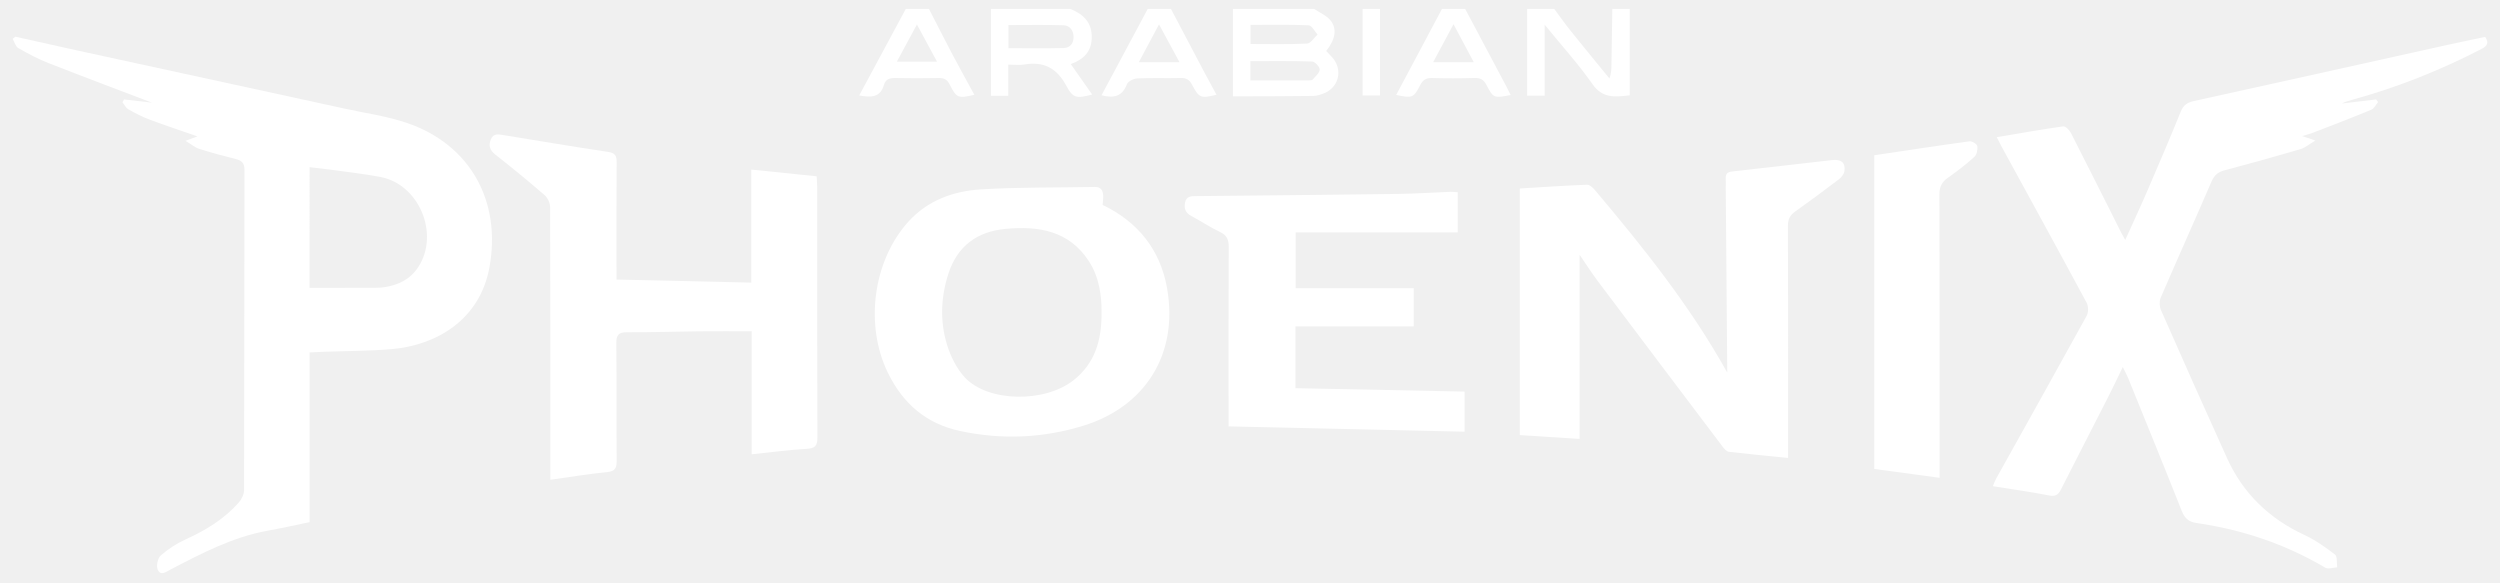
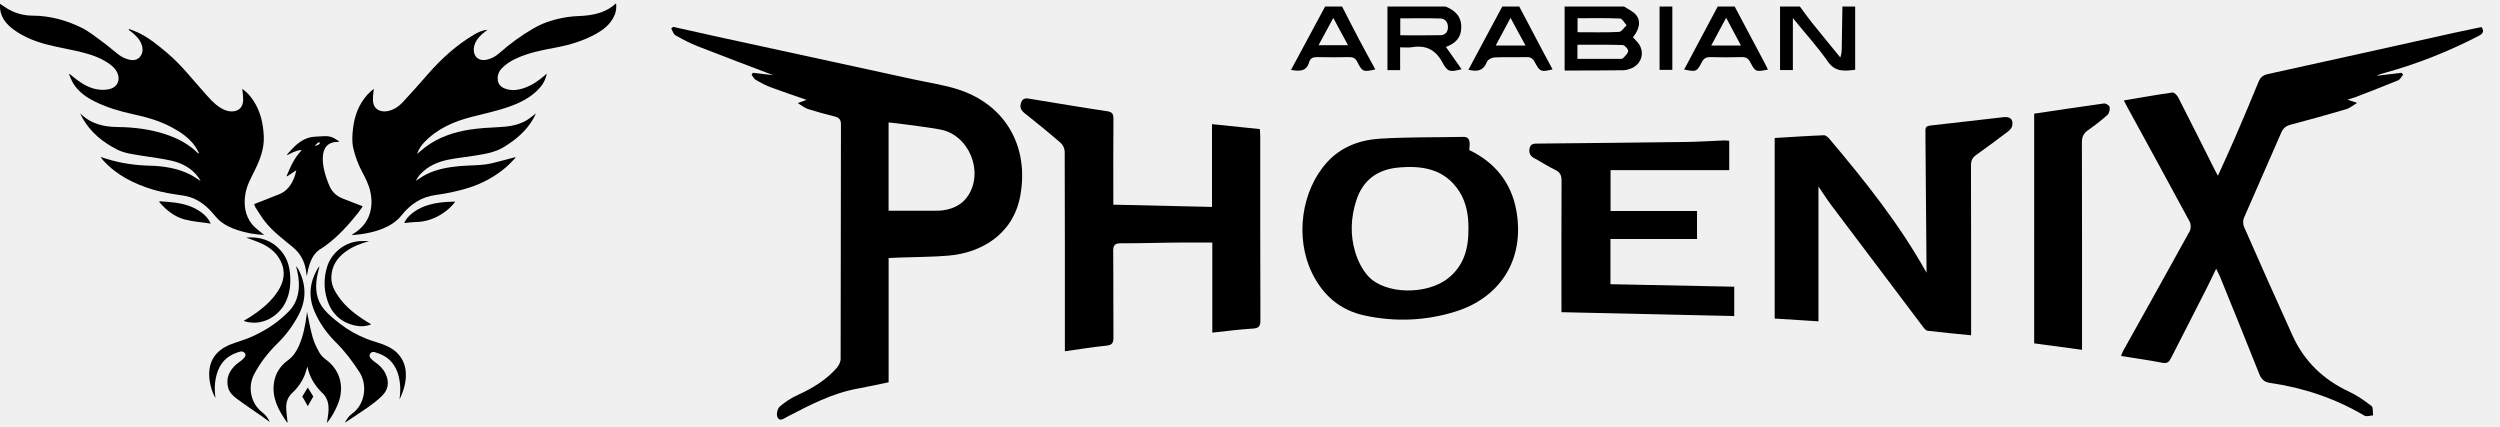
- <svg xmlns="http://www.w3.org/2000/svg" version="1.1" id="Layer_1" x="0px" y="0px" width="600px" height="139.705px" viewBox="0 0 600 139.705" enable-background="new 0 0 600 139.705" xml:space="preserve">
+ <svg xmlns="http://www.w3.org/2000/svg" version="1.1" id="Layer_1" x="0px" y="0px" width="819.5px" height="139.705px" viewBox="0 0 819.5 139.705" enable-background="new 0 0 819.5 139.705" xml:space="preserve">
  <g>
-     <path fill="#FFFFFF" d="M315.41,2.147c1.32,0.896,2.925,1.558,3.896,2.739c1.678,2.041,1.154,4.636-1.021,7.348   c0.704,0.79,1.542,1.5,2.091,2.389c1.775,2.876,0.608,6.421-2.51,7.722c-0.845,0.353-1.779,0.666-2.679,0.679   c-5.57,0.082-11.146,0.074-16.719,0.095c-0.761,0.002-1.523,0-2.571,0c0-7.102,0-14.037,0-20.972   C302.401,2.147,308.905,2.147,315.41,2.147z M300.095,19.302c4.839,0,9.463,0.003,14.085-0.01c0.302,0,0.722-0.024,0.881-0.212   c0.646-0.759,1.633-1.569,1.665-2.394c0.026-0.644-1.147-1.898-1.821-1.921c-4.902-0.167-9.813-0.09-14.81-0.09   C300.095,16.233,300.095,17.606,300.095,19.302z M300.134,10.562c4.654,0,9.125,0.12,13.579-0.103   c0.869-0.043,1.672-1.414,2.506-2.171c-0.71-0.773-1.391-2.182-2.135-2.214c-4.604-0.207-9.219-0.104-13.95-0.104   C300.134,7.552,300.134,8.91,300.134,10.562z" />
-     <path fill="#FFFFFF" d="M256.872,2.147c3.214,1.278,5.29,3.319,5.141,7.098c-0.129,3.262-2.011,5.023-5.03,6.135   c1.759,2.504,3.426,4.876,5.136,7.309c-3.729,0.971-4.575,0.949-6.208-2.108c-2.263-4.237-5.428-5.905-10.094-5.099   c-1.124,0.194-2.31,0.029-3.839,0.029c0,2.53,0,4.946,0,7.479c-1.571,0-2.773,0-4.154,0c0-6.994,0-13.917,0-20.842   C244.173,2.147,250.522,2.147,256.872,2.147z M242.024,11.567c4.492,0,8.861,0.063,13.229-0.034   c1.493-0.034,2.401-1.046,2.401-2.598c0-1.601-0.86-2.823-2.437-2.872c-4.367-0.136-8.74-0.047-13.192-0.047   C242.024,7.994,242.024,9.737,242.024,11.567z" />
-     <path fill="#FFFFFF" d="M391.139,2.147c0,6.866,0,13.732,0,20.724c-3.625,0.446-6.543,0.749-8.947-2.684   c-3.354-4.789-7.314-9.154-11.473-14.26c0,6.059,0,11.466,0,17.03c-1.52,0-2.713,0-4.203,0c0-6.948,0-13.879,0-20.811   c2.168,0,4.336,0,6.503,0c1.32,1.769,2.589,3.579,3.968,5.299c3.063,3.821,6.183,7.597,9.277,11.392   c0.484-1.277,0.472-2.401,0.487-3.525c0.064-4.389,0.137-8.778,0.206-13.166C388.352,2.147,389.745,2.147,391.139,2.147z" />
-     <path fill="#FFFFFF" d="M222.957,2.147c1.859,3.615,3.69,7.245,5.588,10.841c1.72,3.26,3.513,6.48,5.299,9.764   c-3.907,0.899-4.259,0.818-5.909-2.457c-0.629-1.249-1.405-1.601-2.707-1.573c-3.397,0.07-6.798,0.073-10.194,0.002   c-1.364-0.028-2.463,0.172-2.881,1.645c-0.873,3.081-3.155,3.052-5.943,2.542c3.753-6.975,7.463-13.869,11.173-20.763   C219.24,2.147,221.098,2.147,222.957,2.147z M215.241,14.807c3.477,0,6.428,0,9.647,0c-1.633-3.023-3.113-5.765-4.824-8.932   C218.361,9.029,216.864,11.801,215.241,14.807z" />
-     <path fill="#FFFFFF" d="M351.648,2.147c3.329,6.27,6.662,12.539,9.99,18.81c0.315,0.595,0.6,1.207,0.916,1.849   c-3.973,0.781-4.151,0.769-5.773-2.362c-0.657-1.268-1.41-1.777-2.857-1.731c-3.399,0.108-6.809,0.107-10.209,0.01   c-1.434-0.041-2.227,0.446-2.876,1.72c-1.572,3.079-1.879,3.15-5.754,2.343c3.678-6.907,7.333-13.772,10.988-20.638   C347.932,2.147,349.79,2.147,351.648,2.147z M353.699,14.922c-1.664-3.119-3.153-5.911-4.855-9.104   c-1.75,3.26-3.243,6.046-4.885,9.104C347.362,14.922,350.279,14.922,353.699,14.922z" />
-     <path fill="#FFFFFF" d="M281.03,2.147c2.727,5.172,5.449,10.347,8.183,15.516c0.894,1.69,1.816,3.365,2.742,5.078   c-3.777,0.921-4.165,0.808-5.875-2.433c-0.628-1.189-1.384-1.625-2.717-1.59c-3.474,0.088-6.956-0.06-10.424,0.101   c-0.875,0.041-2.216,0.698-2.48,1.397c-1.114,2.961-3.18,3.393-6.096,2.652c3.706-6.923,7.399-13.823,11.092-20.722   C277.313,2.147,279.172,2.147,281.03,2.147z M283.08,14.929c-1.7-3.139-3.206-5.919-4.914-9.073   c-1.733,3.237-3.222,6.019-4.856,9.073C276.729,14.929,279.638,14.929,283.08,14.929z" />
-     <path fill="#FFFFFF" d="M331.206,2.147c0,6.852,0,13.703,0,20.761c-1.395,0-2.637,0-4.182,0c0-6.936,0-13.848,0-20.761   C328.419,2.147,329.813,2.147,331.206,2.147z" />
-     <path fill="#FFFFFF" d="M74.305,84.584c0,13.685,0,27.065,0,40.729c-3.356,0.689-6.646,1.442-9.964,2.033   c-8.44,1.504-15.899,5.434-23.38,9.321c-1.056,0.549-2.415,1.681-3.12,0.021c-0.383-0.9,0.024-2.754,0.758-3.395   c1.775-1.548,3.839-2.884,5.99-3.857c4.784-2.168,9.176-4.842,12.679-8.785c0.696-0.781,1.303-1.984,1.306-2.996   c0.072-25.618,0.039-51.237,0.102-76.855c0.005-1.715-0.694-2.282-2.155-2.646c-2.922-0.73-5.835-1.515-8.706-2.426   c-1.001-0.318-1.865-1.073-3.299-1.931c1.356-0.502,2.023-0.748,2.872-1.062c-3.979-1.388-7.814-2.657-11.594-4.074   c-1.728-0.648-3.388-1.514-4.993-2.432c-0.598-0.341-0.949-1.112-1.413-1.688c0.127-0.225,0.255-0.45,0.383-0.675   c2.786,0.321,5.572,0.643,8.358,0.964c-0.058,0.125-0.116,0.25-0.174,0.375c-8.773-3.342-17.565-6.634-26.305-10.06   c-2.509-0.983-4.917-2.265-7.259-3.606c-0.656-0.376-0.91-1.454-1.348-2.21c0.21-0.173,0.42-0.346,0.63-0.52   c4.96,1.104,9.915,2.227,14.88,3.307c21.449,4.67,42.903,9.321,64.352,13.993c4.905,1.068,9.939,1.767,14.668,3.367   c15.322,5.184,22.833,18.877,19.873,34.795c-2.353,12.65-12.912,18.614-23.43,19.517c-5.389,0.463-10.82,0.438-16.231,0.637   C76.718,84.466,75.65,84.522,74.305,84.584z M74.296,69.084c5.023,0,9.792,0.009,14.563-0.007c1.158-0.004,2.333,0.015,3.47-0.163   c3.334-0.523,6.183-1.919,8.083-4.859c5.136-7.946,0.171-19.824-9.108-21.582c-3.943-0.747-7.945-1.187-11.922-1.741   c-1.634-0.228-3.275-0.393-5.085-0.606c0,0.816,0,1.27,0,1.724C74.296,50.656,74.296,59.463,74.296,69.084z" />
-     <path fill="#FFFFFF" d="M510.054,57.596c1.925-4.268,3.716-8.102,5.392-11.985c2.695-6.249,5.374-12.507,7.929-18.813   c0.635-1.564,1.552-2.193,3.149-2.544c20.394-4.473,40.769-9.022,61.151-13.542c2.927-0.649,5.868-1.242,8.769-1.854   c1.028,1.46,0.385,2.227-0.822,2.854c-9.915,5.147-20.245,9.244-31.02,12.216c-0.861,0.238-1.727,0.474-2.55,0.915   c2.736-0.328,5.476-0.655,8.213-0.982c0.161,0.21,0.321,0.42,0.481,0.63c-0.537,0.63-0.95,1.559-1.633,1.842   c-4.63,1.917-9.314,3.705-13.989,5.517c-0.69,0.268-1.418,0.442-2.606,0.807c1.064,0.36,1.68,0.568,3.161,1.069   c-1.524,0.908-2.458,1.743-3.541,2.061c-6.083,1.781-12.189,3.483-18.315,5.107c-1.57,0.416-2.424,1.208-3.073,2.711   c-4.014,9.302-8.172,18.541-12.182,27.844c-0.361,0.838-0.309,2.118,0.064,2.968c5.237,11.889,10.513,23.761,15.884,35.59   c3.836,8.445,10.107,14.465,18.533,18.381c2.623,1.219,5.055,2.935,7.351,4.713c0.604,0.467,0.372,2.008,0.525,3.057   c-0.96,0.051-2.155,0.501-2.846,0.093c-9.59-5.665-19.924-9.147-30.912-10.726c-1.92-0.274-2.871-1.181-3.58-2.973   c-4.206-10.641-8.54-21.232-12.843-31.834c-0.315-0.773-0.729-1.511-1.274-2.631c-1.242,2.555-2.296,4.811-3.425,7.026   c-3.789,7.444-7.62,14.866-11.393,22.319c-0.635,1.25-1.27,1.795-2.849,1.482c-4.389-0.863-8.828-1.473-13.521-2.229   c0.309-0.723,0.487-1.275,0.767-1.775c7.266-13.035,14.564-26.053,21.757-39.128c0.445-0.812,0.438-2.287-0.004-3.106   c-6.778-12.596-13.666-25.135-20.524-37.688c-0.325-0.595-0.618-1.207-1.056-2.064c5.458-0.919,10.684-1.856,15.937-2.598   c0.546-0.078,1.5,0.879,1.853,1.567c4.085,7.985,8.09,16.01,12.12,24.023C509.337,56.325,509.571,56.722,510.054,57.596z" />
-     <path fill="#FFFFFF" d="M132.08,115.146c0-1.19,0-1.955,0-2.72c0-20.905,0.02-41.813-0.054-62.717   c-0.003-0.975-0.586-2.234-1.323-2.873c-3.859-3.344-7.813-6.583-11.827-9.74c-1.317-1.036-1.674-2.103-1.094-3.593   c0.627-1.611,1.934-1.258,3.147-1.063c8.32,1.345,16.628,2.773,24.965,4.01c1.74,0.258,2.116,0.906,2.103,2.511   c-0.069,8.439-0.035,16.879-0.037,25.318c0,0.843,0,1.685,0,2.815c10.83,0.245,21.455,0.485,32.351,0.732   c0-9.172,0-18.034,0-27.127c5.335,0.549,10.387,1.069,15.681,1.614c0.048,0.891,0.131,1.707,0.131,2.522   c0.007,20.054-0.025,40.107,0.053,60.161c0.007,2.03-0.572,2.604-2.574,2.723c-4.313,0.251-8.606,0.832-13.195,1.31   c0-9.912,0-19.621,0-29.523c-4.416,0-8.564-0.033-12.712,0.01c-5.728,0.06-11.455,0.26-17.18,0.223   c-2.055-0.014-2.621,0.646-2.599,2.669c0.102,9.368,0.007,18.737,0.085,28.106c0.014,1.764-0.322,2.596-2.303,2.79   C141.256,113.742,136.842,114.479,132.08,115.146z" />
-     <path fill="#FFFFFF" d="M379.107,61.141c0,14.662,0,29.262,0,44.196c-4.675-0.299-9.423-0.604-14.349-0.917   c0-19.703,0-39.313,0-59.185c5.396-0.324,10.772-0.697,16.16-0.899c0.64-0.024,1.442,0.783,1.953,1.388   c11.577,13.734,22.781,27.745,31.563,43.509c0.107,0.192,0.305,0.339,0.107,0.125c-0.119-14.486-0.241-29.338-0.362-44.189   c-0.006-0.774,0.039-1.55,0-2.322c-0.058-1.154,0.416-1.573,1.604-1.701c7.999-0.867,15.984-1.844,23.979-2.734   c2.18-0.242,3.201,0.69,2.892,2.694c-0.109,0.712-0.745,1.486-1.354,1.951c-3.445,2.624-6.932,5.199-10.461,7.71   c-1.246,0.886-1.744,1.867-1.737,3.45c0.063,17.573,0.04,35.146,0.041,52.72c0,0.914,0,1.83,0,2.972   c-4.897-0.493-9.569-0.927-14.225-1.481c-0.551-0.064-1.117-0.734-1.509-1.254c-10.031-13.267-20.049-26.54-30.039-39.838   C381.857,65.313,380.501,63.172,379.107,61.141z" />
-     <path fill="#FFFFFF" d="M264.633,49.188c8.49,4.063,13.832,10.787,15.452,19.911c2.864,16.126-5.492,28.498-19.855,32.998   c-9.806,3.072-19.734,3.487-29.772,1.351c-8.147-1.734-13.756-6.58-17.375-14.003c-5.585-11.453-3.572-26.862,4.937-36.253   c4.633-5.114,10.794-7.33,17.378-7.737c9.096-0.563,18.236-0.406,27.358-0.586c1.433-0.028,1.924,0.802,2.007,2.001   C264.814,47.622,264.685,48.39,264.633,49.188z M264.374,74.823c0.013-3.777-0.521-8.261-3.044-12.14   c-4.76-7.315-12.051-8.49-19.991-7.753c-6.836,0.634-11.555,4.123-13.705,10.701c-1.845,5.644-2.083,11.466-0.34,17.125   c0.859,2.786,2.282,5.679,4.237,7.797c5.552,6.013,19.252,6.19,26.195,0.642C262.717,87.206,264.458,81.771,264.374,74.823z" />
-     <path fill="#FFFFFF" d="M339.299,78.342c-9.576,0-18.912,0-28.382,0c0,4.987,0,9.817,0,14.82   c13.515,0.272,26.942,0.545,40.58,0.819c0,3.307,0,6.414,0,9.627c-18.795-0.422-37.541-0.844-56.638-1.275c0-0.846,0-1.738,0-2.632   c-0.001-13.466-0.032-26.931,0.035-40.396c0.009-1.759-0.41-2.833-2.09-3.627c-2.37-1.12-4.561-2.61-6.884-3.837   c-1.408-0.744-1.798-1.82-1.497-3.267c0.32-1.536,1.507-1.496,2.713-1.508c16.167-0.161,32.334-0.312,48.501-0.529   c4.175-0.056,8.343-0.34,12.514-0.503c0.521-0.02,1.045,0.064,1.706,0.109c0,3.101,0,6.08,0,9.625c-12.973,0-25.853,0-38.899,0   c0,4.774,0,8.987,0,13.398c9.377,0,18.771,0,28.341,0C339.299,72.244,339.299,75.131,339.299,78.342z" />
-     <path fill="#FFFFFF" d="M449.819,37.262c7.727-1.151,15.283-2.311,22.856-3.344c0.598-0.081,1.786,0.638,1.868,1.125   c0.14,0.826-0.104,2.075-0.683,2.598c-2.003,1.812-4.164,3.466-6.376,5.023c-1.466,1.032-2.03,2.192-2.024,4.033   c0.068,21.755,0.044,43.509,0.044,65.265c0,0.834,0,1.669,0,2.711c-5.368-0.727-10.469-1.418-15.687-2.124   C449.819,87.435,449.819,62.458,449.819,37.262z" />
+     <path d="M532.395,2.147c1.32,0.896,2.925,1.558,3.896,2.739c1.679,2.041,1.154,4.636-1.021,7.348c0.704,0.79,1.542,1.5,2.091,2.389   c1.775,2.876,0.608,6.421-2.51,7.722c-0.845,0.354-1.779,0.666-2.679,0.679c-5.57,0.082-11.146,0.074-16.72,0.095   c-0.761,0.002-1.522,0-2.571,0c0-7.102,0-14.037,0-20.972C519.386,2.147,525.89,2.147,532.395,2.147z M517.079,19.302   c4.839,0,9.463,0.003,14.085-0.01c0.303,0,0.723-0.024,0.881-0.212c0.646-0.759,1.634-1.569,1.665-2.394   c0.026-0.644-1.146-1.898-1.82-1.921c-4.902-0.167-9.813-0.09-14.811-0.09C517.079,16.233,517.079,17.606,517.079,19.302z    M517.118,10.562c4.654,0,9.125,0.12,13.579-0.103c0.869-0.043,1.672-1.414,2.506-2.171c-0.71-0.773-1.391-2.182-2.135-2.214   c-4.604-0.207-9.219-0.104-13.95-0.104C517.118,7.552,517.118,8.91,517.118,10.562z" />
+     <path d="M473.856,2.147c3.214,1.278,5.29,3.319,5.142,7.098c-0.13,3.262-2.012,5.023-5.031,6.135   c1.76,2.504,3.427,4.876,5.137,7.309c-3.729,0.971-4.575,0.949-6.208-2.108c-2.263-4.237-5.429-5.905-10.095-5.099   c-1.123,0.194-2.31,0.029-3.838,0.029c0,2.53,0,4.946,0,7.479c-1.571,0-2.773,0-4.154,0c0-6.994,0-13.917,0-20.842   C461.157,2.147,467.506,2.147,473.856,2.147z M459.008,11.567c4.492,0,8.861,0.063,13.229-0.034   c1.493-0.034,2.401-1.046,2.401-2.598c0-1.601-0.86-2.823-2.438-2.872c-4.367-0.136-8.74-0.047-13.191-0.047   C459.008,7.994,459.008,9.737,459.008,11.567z" />
+     <path d="M608.123,2.147c0,6.866,0,13.732,0,20.724c-3.625,0.446-6.543,0.749-8.946-2.684c-3.354-4.789-7.314-9.154-11.474-14.26   c0,6.059,0,11.466,0,17.03c-1.52,0-2.713,0-4.203,0c0-6.948,0-13.879,0-20.811c2.168,0,4.336,0,6.503,0   c1.32,1.769,2.59,3.579,3.969,5.299c3.063,3.821,6.183,7.597,9.276,11.392c0.484-1.277,0.473-2.401,0.487-3.525   c0.064-4.389,0.137-8.778,0.206-13.166C605.336,2.147,606.729,2.147,608.123,2.147z" />
+     <path d="M439.941,2.147c1.859,3.615,3.689,7.245,5.588,10.841c1.721,3.26,3.514,6.48,5.299,9.764   c-3.906,0.899-4.259,0.818-5.908-2.457c-0.629-1.249-1.406-1.601-2.707-1.573c-3.397,0.07-6.799,0.073-10.194,0.002   c-1.364-0.028-2.464,0.172-2.882,1.645c-0.873,3.081-3.154,3.052-5.942,2.542c3.753-6.975,7.463-13.869,11.173-20.763   C436.225,2.147,438.082,2.147,439.941,2.147z M432.226,14.807c3.477,0,6.428,0,9.647,0c-1.634-3.023-3.113-5.765-4.824-8.932   C435.346,9.029,433.848,11.801,432.226,14.807z" />
+     <path d="M568.633,2.147c3.328,6.27,6.661,12.539,9.989,18.81c0.315,0.595,0.601,1.207,0.916,1.849   c-3.973,0.781-4.15,0.769-5.772-2.362c-0.657-1.268-1.41-1.777-2.857-1.731c-3.398,0.108-6.809,0.107-10.209,0.01   c-1.434-0.041-2.227,0.446-2.876,1.72c-1.572,3.079-1.879,3.15-5.754,2.343c3.678-6.907,7.333-13.772,10.988-20.638   C564.916,2.147,566.774,2.147,568.633,2.147z M570.684,14.922c-1.664-3.119-3.153-5.911-4.855-9.104   c-1.75,3.26-3.243,6.046-4.885,9.104C564.347,14.922,567.264,14.922,570.684,14.922z" />
+     <path d="M498.014,2.147c2.728,5.172,5.449,10.347,8.184,15.516c0.895,1.69,1.816,3.365,2.742,5.078   c-3.777,0.921-4.165,0.808-5.875-2.433c-0.628-1.189-1.385-1.625-2.717-1.59c-3.475,0.088-6.956-0.06-10.424,0.101   c-0.875,0.041-2.217,0.698-2.48,1.397c-1.114,2.961-3.18,3.393-6.096,2.652c3.705-6.923,7.398-13.823,11.092-20.722   C494.297,2.147,496.156,2.147,498.014,2.147z M500.064,14.929c-1.7-3.139-3.206-5.919-4.914-9.073   c-1.732,3.237-3.223,6.019-4.855,9.073C493.713,14.929,496.623,14.929,500.064,14.929z" />
+     <path d="M548.19,2.147c0,6.852,0,13.703,0,20.761c-1.396,0-2.637,0-4.182,0c0-6.936,0-13.848,0-20.761   C545.403,2.147,546.797,2.147,548.19,2.147z" />
+     <path d="M291.29,84.584c0,13.685,0,27.065,0,40.729c-3.356,0.688-6.646,1.441-9.964,2.033c-8.44,1.504-15.899,5.434-23.38,9.32   c-1.056,0.549-2.415,1.682-3.12,0.021c-0.383-0.9,0.024-2.754,0.758-3.396c1.775-1.548,3.839-2.884,5.99-3.856   c4.784-2.168,9.176-4.843,12.679-8.785c0.696-0.781,1.303-1.984,1.306-2.996c0.072-25.618,0.039-51.237,0.102-76.855   c0.005-1.715-0.694-2.282-2.155-2.646c-2.922-0.73-5.835-1.515-8.706-2.426c-1.001-0.318-1.865-1.073-3.299-1.931   c1.356-0.502,2.023-0.748,2.872-1.062c-3.979-1.388-7.814-2.657-11.594-4.074c-1.728-0.648-3.388-1.514-4.993-2.432   c-0.598-0.341-0.949-1.112-1.413-1.688c0.127-0.225,0.255-0.45,0.383-0.675c2.786,0.321,5.572,0.643,8.358,0.964   c-0.058,0.125-0.116,0.25-0.174,0.375c-8.773-3.342-17.565-6.634-26.305-10.06c-2.509-0.983-4.917-2.265-7.259-3.606   c-0.656-0.376-0.91-1.454-1.348-2.21c0.21-0.173,0.42-0.346,0.63-0.52c4.96,1.104,9.915,2.227,14.88,3.307   c21.449,4.67,42.903,9.321,64.352,13.993c4.906,1.068,9.939,1.767,14.668,3.367c15.321,5.184,22.833,18.877,19.872,34.795   c-2.353,12.65-12.911,18.614-23.43,19.517c-5.389,0.463-10.82,0.438-16.23,0.637C293.702,84.466,292.634,84.522,291.29,84.584z    M291.28,69.084c5.023,0,9.792,0.009,14.563-0.007c1.158-0.004,2.332,0.015,3.47-0.163c3.334-0.523,6.183-1.919,8.083-4.859   c5.136-7.946,0.171-19.824-9.107-21.582c-3.943-0.747-7.946-1.187-11.923-1.741c-1.634-0.228-3.275-0.393-5.085-0.606   c0,0.816,0,1.27,0,1.724C291.28,50.656,291.28,59.463,291.28,69.084z" />
+     <path d="M727.038,57.596c1.925-4.268,3.716-8.102,5.393-11.985c2.694-6.249,5.374-12.507,7.929-18.813   c0.635-1.564,1.552-2.193,3.149-2.544c20.394-4.473,40.769-9.022,61.15-13.542c2.927-0.649,5.868-1.242,8.77-1.854   c1.027,1.46,0.385,2.227-0.822,2.854c-9.915,5.147-20.245,9.244-31.021,12.216c-0.86,0.238-1.727,0.474-2.55,0.915   c2.736-0.328,5.477-0.655,8.213-0.982c0.161,0.21,0.321,0.42,0.481,0.63c-0.537,0.63-0.95,1.559-1.633,1.842   c-4.63,1.917-9.314,3.705-13.989,5.517c-0.69,0.268-1.418,0.442-2.606,0.807c1.064,0.36,1.681,0.568,3.161,1.069   c-1.523,0.908-2.458,1.743-3.541,2.061c-6.083,1.781-12.188,3.483-18.314,5.107c-1.57,0.416-2.425,1.208-3.073,2.711   c-4.014,9.302-8.172,18.541-12.182,27.844c-0.361,0.838-0.31,2.118,0.063,2.968c5.237,11.889,10.513,23.761,15.884,35.59   c3.836,8.445,10.107,14.465,18.533,18.381c2.623,1.219,5.055,2.936,7.352,4.713c0.604,0.467,0.371,2.008,0.524,3.058   c-0.96,0.051-2.155,0.501-2.846,0.093c-9.59-5.665-19.924-9.146-30.912-10.727c-1.92-0.273-2.871-1.181-3.58-2.973   c-4.206-10.641-8.54-21.232-12.843-31.834c-0.315-0.773-0.729-1.511-1.274-2.631c-1.242,2.555-2.296,4.811-3.425,7.026   c-3.789,7.444-7.62,14.866-11.393,22.319c-0.636,1.25-1.271,1.795-2.85,1.481c-4.389-0.863-8.828-1.474-13.521-2.229   c0.309-0.723,0.486-1.274,0.767-1.774c7.267-13.035,14.564-26.054,21.757-39.128c0.445-0.813,0.438-2.287-0.004-3.106   c-6.777-12.596-13.666-25.135-20.523-37.688c-0.325-0.595-0.618-1.207-1.057-2.064c5.458-0.919,10.685-1.856,15.938-2.598   c0.546-0.078,1.5,0.879,1.853,1.567c4.085,7.985,8.09,16.01,12.12,24.023C726.321,56.325,726.556,56.722,727.038,57.596z" />
+     <path d="M349.064,115.146c0-1.189,0-1.955,0-2.72c0-20.905,0.02-41.813-0.055-62.717c-0.002-0.975-0.586-2.234-1.322-2.873   c-3.859-3.344-7.813-6.583-11.827-9.74c-1.317-1.036-1.674-2.103-1.094-3.593c0.627-1.611,1.934-1.258,3.147-1.063   c8.319,1.345,16.627,2.773,24.965,4.01c1.739,0.258,2.115,0.906,2.103,2.511c-0.069,8.439-0.035,16.879-0.037,25.318   c0,0.843,0,1.685,0,2.815c10.83,0.245,21.455,0.485,32.351,0.732c0-9.172,0-18.034,0-27.127c5.336,0.549,10.388,1.069,15.682,1.614   c0.048,0.891,0.131,1.707,0.131,2.522c0.007,20.054-0.025,40.107,0.053,60.161c0.008,2.03-0.572,2.604-2.574,2.723   c-4.313,0.251-8.605,0.832-13.194,1.31c0-9.911,0-19.62,0-29.522c-4.416,0-8.564-0.032-12.712,0.011   c-5.729,0.06-11.455,0.26-17.18,0.223c-2.056-0.014-2.621,0.646-2.6,2.669c0.102,9.368,0.007,18.737,0.085,28.106   c0.015,1.764-0.321,2.596-2.303,2.789C358.24,113.742,353.826,114.479,349.064,115.146z" />
+     <path d="M596.092,61.141c0,14.662,0,29.262,0,44.196c-4.676-0.299-9.424-0.604-14.35-0.917c0-19.703,0-39.313,0-59.185   c5.396-0.324,10.772-0.697,16.16-0.899c0.64-0.024,1.442,0.783,1.953,1.388c11.577,13.734,22.781,27.745,31.563,43.509   c0.107,0.191,0.306,0.339,0.107,0.125c-0.119-14.486-0.241-29.338-0.362-44.189c-0.006-0.774,0.039-1.55,0-2.322   c-0.058-1.154,0.416-1.573,1.604-1.701c7.999-0.867,15.983-1.844,23.979-2.734c2.181-0.242,3.201,0.69,2.893,2.694   c-0.109,0.712-0.745,1.486-1.354,1.951c-3.444,2.624-6.932,5.199-10.461,7.71c-1.246,0.886-1.744,1.867-1.737,3.45   c0.063,17.573,0.04,35.146,0.041,52.72c0,0.914,0,1.83,0,2.973c-4.896-0.493-9.568-0.928-14.225-1.481   c-0.551-0.063-1.117-0.733-1.509-1.254c-10.031-13.267-20.049-26.54-30.039-39.838C598.842,65.313,597.485,63.172,596.092,61.141z" />
+     <path d="M481.617,49.188c8.49,4.063,13.832,10.787,15.452,19.911c2.864,16.126-5.492,28.498-19.854,32.998   c-9.807,3.072-19.734,3.487-29.772,1.352c-8.147-1.734-13.756-6.58-17.375-14.004c-5.585-11.452-3.572-26.861,4.937-36.252   c4.633-5.114,10.795-7.33,17.379-7.737c9.096-0.563,18.235-0.406,27.357-0.586c1.434-0.028,1.924,0.802,2.008,2.001   C481.799,47.622,481.67,48.39,481.617,49.188z M481.358,74.823c0.013-3.777-0.521-8.261-3.044-12.14   c-4.76-7.315-12.051-8.49-19.991-7.753c-6.836,0.634-11.555,4.123-13.705,10.701c-1.845,5.644-2.083,11.466-0.34,17.125   c0.858,2.786,2.282,5.679,4.237,7.797c5.552,6.013,19.252,6.19,26.195,0.642C479.701,87.206,481.442,81.771,481.358,74.823z" />
+     <path d="M556.283,78.342c-9.576,0-18.912,0-28.382,0c0,4.987,0,9.817,0,14.82c13.515,0.272,26.942,0.545,40.58,0.819   c0,3.307,0,6.414,0,9.627c-18.795-0.422-37.541-0.844-56.638-1.275c0-0.846,0-1.738,0-2.632   c-0.002-13.466-0.032-26.931,0.035-40.396c0.008-1.759-0.41-2.833-2.09-3.627c-2.371-1.12-4.562-2.61-6.885-3.837   c-1.408-0.744-1.798-1.82-1.497-3.267c0.32-1.536,1.507-1.496,2.714-1.508c16.166-0.161,32.333-0.312,48.5-0.529   c4.176-0.056,8.344-0.34,12.515-0.503c0.521-0.02,1.045,0.064,1.706,0.109c0,3.101,0,6.08,0,9.625c-12.974,0-25.854,0-38.899,0   c0,4.774,0,8.987,0,13.398c9.377,0,18.771,0,28.341,0C556.283,72.244,556.283,75.131,556.283,78.342z" />
+     <path d="M666.804,37.262c7.727-1.151,15.282-2.311,22.855-3.344c0.599-0.081,1.786,0.638,1.868,1.125   c0.14,0.826-0.104,2.075-0.683,2.598c-2.003,1.812-4.164,3.466-6.376,5.023c-1.467,1.032-2.03,2.192-2.024,4.033   c0.068,21.755,0.044,43.509,0.044,65.265c0,0.834,0,1.669,0,2.711c-5.368-0.727-10.469-1.418-15.687-2.124   C666.804,87.435,666.804,62.458,666.804,37.262z" />
+   </g>
+   <g>
+     <path fill-rule="evenodd" clip-rule="evenodd" d="M26.274,37.135c3.449,3.5,7.743,4.468,12.341,4.507   c5.339,0.046,10.572,0.713,15.655,2.377c3.971,1.3,7.597,3.212,10.599,6.185c0.067,0.066,0.156,0.11,0.404,0.054   c-0.421-0.75-0.781-1.542-1.273-2.242c-2.031-2.891-4.874-4.792-7.943-6.409c-3.924-2.067-8.129-3.245-12.443-4.178   c-4.296-0.929-8.521-2.163-12.482-4.125c-2.85-1.411-5.425-3.204-7.125-5.979c-0.559-0.913-0.913-1.951-1.36-2.933   c0.069-0.043,0.139-0.086,0.209-0.129c0.809,0.651,1.596,1.331,2.431,1.947c2.124,1.566,4.413,2.831,7.071,3.149   c1.117,0.134,2.307,0.108,3.402-0.127c3.069-0.661,3.858-3.516,2.397-5.942c-0.878-1.458-2.26-2.386-3.686-3.238   c-2.947-1.759-6.221-2.617-9.521-3.37c-3.009-0.686-6.057-1.208-9.049-1.959c-4.074-1.022-7.984-2.495-11.41-5.011   C2.216,8.043,0.443,5.998,0.039,3.07C-0.042,2.479,0.027,1.868,0.027,1.25c1.016,0.663,1.962,1.378,2.994,1.933   c2.388,1.283,4.993,1.935,7.677,1.946C16.364,5.154,21.68,6.612,26.692,9.07c2.344,1.15,4.437,2.839,6.567,4.389   c1.827,1.33,3.539,2.817,5.315,4.217c1.34,1.057,2.825,1.808,4.547,2.002c2.569,0.291,4.274-2.211,3.352-4.934   c-0.615-1.814-1.9-3.115-3.367-4.264c-0.306-0.24-0.619-0.471-0.929-0.706c0.043-0.088,0.087-0.177,0.131-0.265   c1.017,0.397,2.065,0.729,3.044,1.203c3.557,1.723,6.578,4.211,9.57,6.748c4.416,3.743,7.95,8.301,11.786,12.583   c1.67,1.863,3.246,3.823,5.398,5.181c1.116,0.705,2.291,1.259,3.642,1.301c2.352,0.072,3.82-1.202,3.951-3.542   c0.056-1-0.112-2.014-0.184-3.021c-0.017-0.227-0.059-0.452-0.11-0.839c1.561,1.098,2.69,2.384,3.645,3.833   c2.328,3.533,3.216,7.478,3.418,11.654c0.198,4.101-1.238,7.75-2.989,11.293c-1.239,2.51-2.615,4.934-3.058,7.757   c-0.562,3.576-0.104,6.949,2.182,9.835c0.907,1.146,2.188,1.998,3.307,2.975c0.21,0.184,0.464,0.316,0.672,0.533   c-3.023-0.139-5.968-0.633-8.822-1.6c-2.263-0.768-4.42-1.766-6.157-3.445c-1.068-1.033-1.948-2.258-3.003-3.307   c-2.391-2.38-5.128-4.058-8.582-4.553c-3.317-0.476-6.673-0.977-9.866-1.945c-6.229-1.886-11.981-4.738-16.433-9.708   c-0.227-0.254-0.418-0.54-0.766-0.992c0.798,0.248,1.39,0.43,1.98,0.615c4.658,1.459,9.421,2.128,14.307,2.255   c4.463,0.116,8.868,0.82,12.941,2.809c1.23,0.601,2.348,1.434,3.585,2.203c-0.263-0.435-0.485-0.888-0.783-1.285   c-2.205-2.936-5.286-4.572-8.741-5.372c-3.231-0.749-6.558-1.085-9.834-1.65c-2.749-0.474-5.567-0.742-8.097-2.046   c-4.656-2.399-8.61-5.594-11.236-10.231C26.779,38.229,26.54,37.674,26.274,37.135z" />
+     <path fill-rule="evenodd" clip-rule="evenodd" d="M136.736,50.473c1.006-0.846,1.843-1.623,2.754-2.301   c4.294-3.196,9.229-4.855,14.434-5.672c3.12-0.49,6.298-0.668,9.457-0.818c3.18-0.151,6.277-0.554,9.076-2.156   c1.14-0.653,2.14-1.548,3.237-2.359c-0.252,0.51-0.498,1.065-0.794,1.593c-2.294,4.097-5.746,6.988-9.683,9.414   c-2.978,1.835-6.325,2.304-9.656,2.854c-2.889,0.478-5.817,0.74-8.68,1.332c-3.435,0.711-6.61,2.082-9.067,4.722   c-0.619,0.665-1.11,1.448-1.548,2.224c1.156-0.724,2.264-1.546,3.479-2.153c3.437-1.717,7.164-2.355,10.944-2.708   c3.574-0.334,7.203-0.108,10.727-0.971c2.247-0.55,4.479-1.161,6.718-1.748c0.225-0.059,0.443-0.143,0.665-0.215   c0.06,0.069,0.119,0.137,0.179,0.205c-1.031,1.04-1.997,2.157-3.106,3.105c-3.611,3.084-7.757,5.326-12.243,6.738   c-3.511,1.105-7.172,1.87-10.823,2.358c-4.747,0.636-8.287,3.055-11.155,6.637c-1.61,2.012-3.645,3.326-5.953,4.291   c-3.276,1.367-6.73,1.959-10.406,2.238c0.218-0.197,0.322-0.324,0.455-0.404c5.618-3.344,6.762-8.821,5.641-13.893   c-0.509-2.3-1.549-4.346-2.646-6.392c-1.328-2.474-2.297-5.091-2.935-7.829c-0.492-2.112-0.334-4.241-0.095-6.357   c0.474-4.2,1.878-8.025,4.751-11.211c0.497-0.551,1.08-1.026,1.632-1.526c0.109-0.1,0.261-0.154,0.479-0.279   c-0.095,0.647-0.204,1.192-0.247,1.742c-0.053,0.662-0.087,1.331-0.061,1.994c0.119,2.974,2.442,3.845,4.547,3.531   c2.121-0.317,3.841-1.492,5.253-3.001c2.818-3.013,5.543-6.116,8.264-9.219c4.382-4.998,9.243-9.429,14.977-12.839   c1.367-0.813,2.805-1.504,4.502-1.632c-0.273,0.209-0.546,0.418-0.82,0.628c-1.325,1.014-2.515,2.153-3.209,3.704   c-0.214,0.479-0.384,1.003-0.44,1.521c-0.322,2.955,1.606,4.629,4.485,3.886c1.437-0.371,2.705-1.076,3.827-2.069   c3.542-3.135,7.365-5.931,11.451-8.267c3.495-1.998,7.42-3.089,11.43-3.653c1.892-0.266,3.825-0.225,5.727-0.439   c3.548-0.4,6.892-1.372,9.691-4.001c0.229,1.831-0.147,3.395-0.97,4.86c-1.269,2.261-3.231,3.815-5.432,5.058   c-4.216,2.381-8.778,3.746-13.532,4.624c-4.419,0.816-8.849,1.685-12.962,3.623c-1.694,0.799-3.274,1.774-4.573,3.16   c-1.053,1.124-1.505,2.454-1.294,3.958c0.193,1.373,1.136,2.223,2.362,2.681c2.123,0.792,4.254,0.508,6.338-0.215   c2.478-0.86,4.604-2.312,6.567-4.024c0.217-0.189,0.436-0.377,0.787-0.682c-0.432,2.188-1.456,3.859-2.88,5.294   c-2.588,2.611-5.773,4.236-9.191,5.46c-4.12,1.476-8.392,2.377-12.62,3.458c-5.839,1.492-11.285,3.878-15.538,8.375   C138.028,47.749,137.218,48.922,136.736,50.473z" />
+     <path fill-rule="evenodd" clip-rule="evenodd" d="M111.251,46.402c-0.338,0.072-0.413,0.103-0.487,0.103   c-3.298,0.002-4.789,1.894-4.94,4.947c-0.073,1.466,0.115,2.99,0.46,4.421c0.42,1.748,1.027,3.47,1.738,5.124   c0.868,2.017,2.433,3.391,4.514,4.157c1.048,0.387,2.078,0.822,3.121,1.226c1.039,0.403,2.084,0.793,3.252,1.237   c-0.548,0.778-1.013,1.516-1.554,2.193c-3.167,3.963-6.547,7.715-10.67,10.729c-0.343,0.25-0.679,0.523-1.052,0.723   c-2.916,1.557-3.975,4.299-4.664,7.275c-0.138,0.594-0.234,1.197-0.395,2.025c-0.129-0.846-0.216-1.473-0.32-2.1   c-0.5-3.004-1.873-5.463-4.255-7.439c-3.211-2.666-6.616-5.148-9.204-8.48c-1.137-1.464-2.088-3.073-3.099-4.632   c-0.179-0.277-0.236-0.633-0.374-1.018c1.64-0.638,3.22-1.25,4.797-1.869c1.016-0.399,2.012-0.852,3.042-1.208   c2.815-0.974,4.327-3.146,5.352-5.762c0.256-0.652,0.381-1.356,0.623-2.247c-1.147,0.762-2.089,1.387-3.029,2.012   c-0.051-0.045-0.101-0.092-0.151-0.137c1.261-3.021,2.549-6.026,4.934-8.43c-0.969-0.148-2.152,0.252-4.66,1.557   c-0.057-0.049-0.112-0.099-0.168-0.148c0.87-0.928,1.694-1.905,2.62-2.773c1.92-1.798,4.179-3.044,6.835-3.099   c2.003-0.042,4.098-0.566,6.018,0.514C110.057,45.597,110.548,45.95,111.251,46.402z M103.307,47.655   c0.051,0.059,0.102,0.118,0.151,0.176c0.399-0.184,0.816-0.339,1.191-0.565c0.13-0.078,0.154-0.331,0.227-0.503   c-0.186-0.03-0.443-0.154-0.545-0.075C103.962,46.973,103.645,47.327,103.307,47.655z" />
+     <path fill-rule="evenodd" clip-rule="evenodd" d="M113.053,138.558c0.56-1.063,1.277-2.215,2.402-3.004   c4.004-2.803,5.244-9.1,2.343-13.621c-2.252-3.512-4.76-6.791-7.728-9.744c-3.005-2.99-5.448-6.432-7.078-10.365   c-1.935-4.666-1.464-9.217,1.002-13.586c0.16-0.285,0.407-0.52,0.744-0.943c-0.317,1.332-0.643,2.426-0.833,3.543   c-0.66,3.865-0.215,7.584,2.386,10.639c1.536,1.803,3.444,3.324,5.334,4.779c2.602,2.006,5.482,3.59,8.536,4.814   c1.479,0.592,3.039,0.979,4.54,1.521c1.882,0.68,3.723,1.449,5.218,2.855c1.894,1.781,2.917,3.955,3.096,6.549   c0.218,3.178-0.69,6.096-2.047,8.928c0.068-0.68,0.161-1.359,0.198-2.041c0.037-0.689,0.059-1.387,0.019-2.076   c-0.165-2.838-0.769-5.537-2.586-7.834c-1.45-1.834-3.415-2.844-5.598-3.498c-0.654-0.195-1.29-0.162-1.684,0.512   c-0.401,0.686-0.074,1.24,0.412,1.709c0.399,0.387,0.828,0.752,1.284,1.068c1.402,0.973,2.584,2.135,3.341,3.688   c1.327,2.729,0.992,5.275-1.19,7.379c-1.354,1.307-2.853,2.486-4.393,3.57C118.213,135.204,115.568,136.886,113.053,138.558z" />
+     <path fill-rule="evenodd" clip-rule="evenodd" d="M70.602,130.524c-0.982-1.852-1.628-3.805-1.9-5.867   c-0.748-5.676,1.584-9.668,6.936-11.775c2.128-0.836,4.357-1.424,6.454-2.326c4.79-2.064,9.111-4.881,12.739-8.656   c1.973-2.055,2.895-4.625,3.11-7.445c0.188-2.453-0.258-4.818-0.908-7.23c0.298,0.418,0.656,0.805,0.886,1.258   c2.532,4.99,2.531,9.979-0.123,14.92c-1.824,3.4-4.085,6.477-6.854,9.186c-3.087,3.02-5.738,6.416-7.71,10.24   c-2.049,3.975-1.086,9.396,2.684,12.287c1.123,0.859,1.958,1.922,2.524,3.244c-0.79-0.584-1.568-1.186-2.374-1.748   c-2.814-1.967-5.683-3.859-8.439-5.904c-1.247-0.924-2.437-2.033-2.846-3.652c-0.781-3.084,0.37-5.531,2.616-7.57   c0.549-0.498,1.2-0.883,1.774-1.354c0.367-0.303,0.704-0.65,1.011-1.016c0.365-0.434,0.434-0.998,0.058-1.389   c-0.288-0.301-0.843-0.592-1.209-0.521c-0.875,0.17-1.741,0.486-2.555,0.863c-3.297,1.527-4.979,4.281-5.707,7.717   c-0.431,2.027-0.438,4.072-0.208,6.123C70.583,130.112,70.589,130.319,70.602,130.524z" />
+     <path fill-rule="evenodd" clip-rule="evenodd" d="M94.082,138.47c-2.708-3.861-4.977-7.881-4.291-12.881   c0.432-3.15,2.057-5.652,4.589-7.486c1.699-1.23,2.759-2.854,3.577-4.691c1.453-3.268,2.125-6.738,2.574-10.262   c0.054-0.418,0.118-0.836,0.043-1.211c0.619,2.875,1.111,5.783,1.902,8.607c0.489,1.746,1.33,3.42,2.215,5.014   c0.496,0.895,1.311,1.689,2.146,2.305c4.241,3.117,5.917,7.998,4.421,13.166c-0.704,2.428-2.649,6.039-4.121,7.596   c0.173-1.096,0.374-2.113,0.485-3.139c0.186-1.715,0.127-3.414-0.683-4.992c-0.229-0.443-0.49-0.906-0.847-1.244   c-2.633-2.49-4.596-5.367-5.328-9.092c-0.301,0.961-0.518,1.838-0.848,2.668c-0.91,2.285-2.29,4.277-4.087,5.941   c-1.346,1.246-1.992,2.775-2.007,4.531c-0.013,1.453,0.216,2.908,0.347,4.363c0.023,0.258,0.084,0.512,0.128,0.768   C94.226,138.444,94.153,138.456,94.082,138.47z" />
+     <path fill-rule="evenodd" clip-rule="evenodd" d="M121.026,79.042c-2.778,0.766-5.429,1.764-7.766,3.471   c-2.823,2.064-4.545,4.77-4.646,8.334c-0.07,2.49,1.061,4.586,2.449,6.537c2.405,3.385,5.632,5.854,9.121,8.014   c0.431,0.266,0.865,0.523,1.296,0.791c0.04,0.025,0.062,0.082,0.138,0.189c-1.66,0.617-3.363,0.721-5.028,0.377   c-4.699-0.975-7.818-3.811-9.3-8.371c-1.176-3.621-1.176-7.283-0.065-10.928c1.381-4.531,5.733-8.031,10.469-8.4   C118.799,78.97,119.915,79.042,121.026,79.042z" />
+     <path fill-rule="evenodd" clip-rule="evenodd" d="M80.674,77.882c4.442-0.367,8.257,0.793,11.27,4.143   c2.653,2.949,3.287,6.539,3.217,10.332c-0.047,2.455-0.582,4.824-1.704,7.008c-2.038,3.963-7.167,7.736-13.245,5.965   c-0.071-0.02-0.133-0.078-0.288-0.174c0.673-0.41,1.307-0.777,1.925-1.172c3.529-2.25,6.764-4.82,9.12-8.355   c2.11-3.168,2.773-6.49,1.038-10.037c-1.338-2.732-3.592-4.533-6.288-5.773C84.107,79.077,82.405,78.538,80.674,77.882z" />
+     <path fill-rule="evenodd" clip-rule="evenodd" d="M132.503,73.118c0.504-1.217,1.344-2.154,2.319-2.973   c2.66-2.229,5.831-3.24,9.194-3.709c1.717-0.24,3.457-0.316,5.22-0.352c-1.061,1.496-2.36,2.646-3.796,3.644   c-2.801,1.948-5.885,3.019-9.323,3.063C134.931,72.81,133.747,73.001,132.503,73.118z" />
+     <path fill-rule="evenodd" clip-rule="evenodd" d="M52.22,65.963c1.774,0.153,3.519,0.231,5.241,0.469   c3.146,0.434,6.135,1.357,8.709,3.312c1.189,0.903,2.203,1.967,2.915,3.547c-2.947-0.443-5.78-0.637-8.482-1.334   c-3.384-0.873-6.061-3.031-8.334-5.665C52.241,66.262,52.253,66.197,52.22,65.963z" />
+     <path fill-rule="evenodd" clip-rule="evenodd" d="M102.698,129.968c-0.688,1.207-1.319,2.316-1.799,3.156   c-0.485-0.844-1.133-1.971-1.81-3.146c0.523-0.857,1.144-1.875,1.801-2.949C101.533,128.073,102.161,129.095,102.698,129.968z" />
  </g>
</svg>
